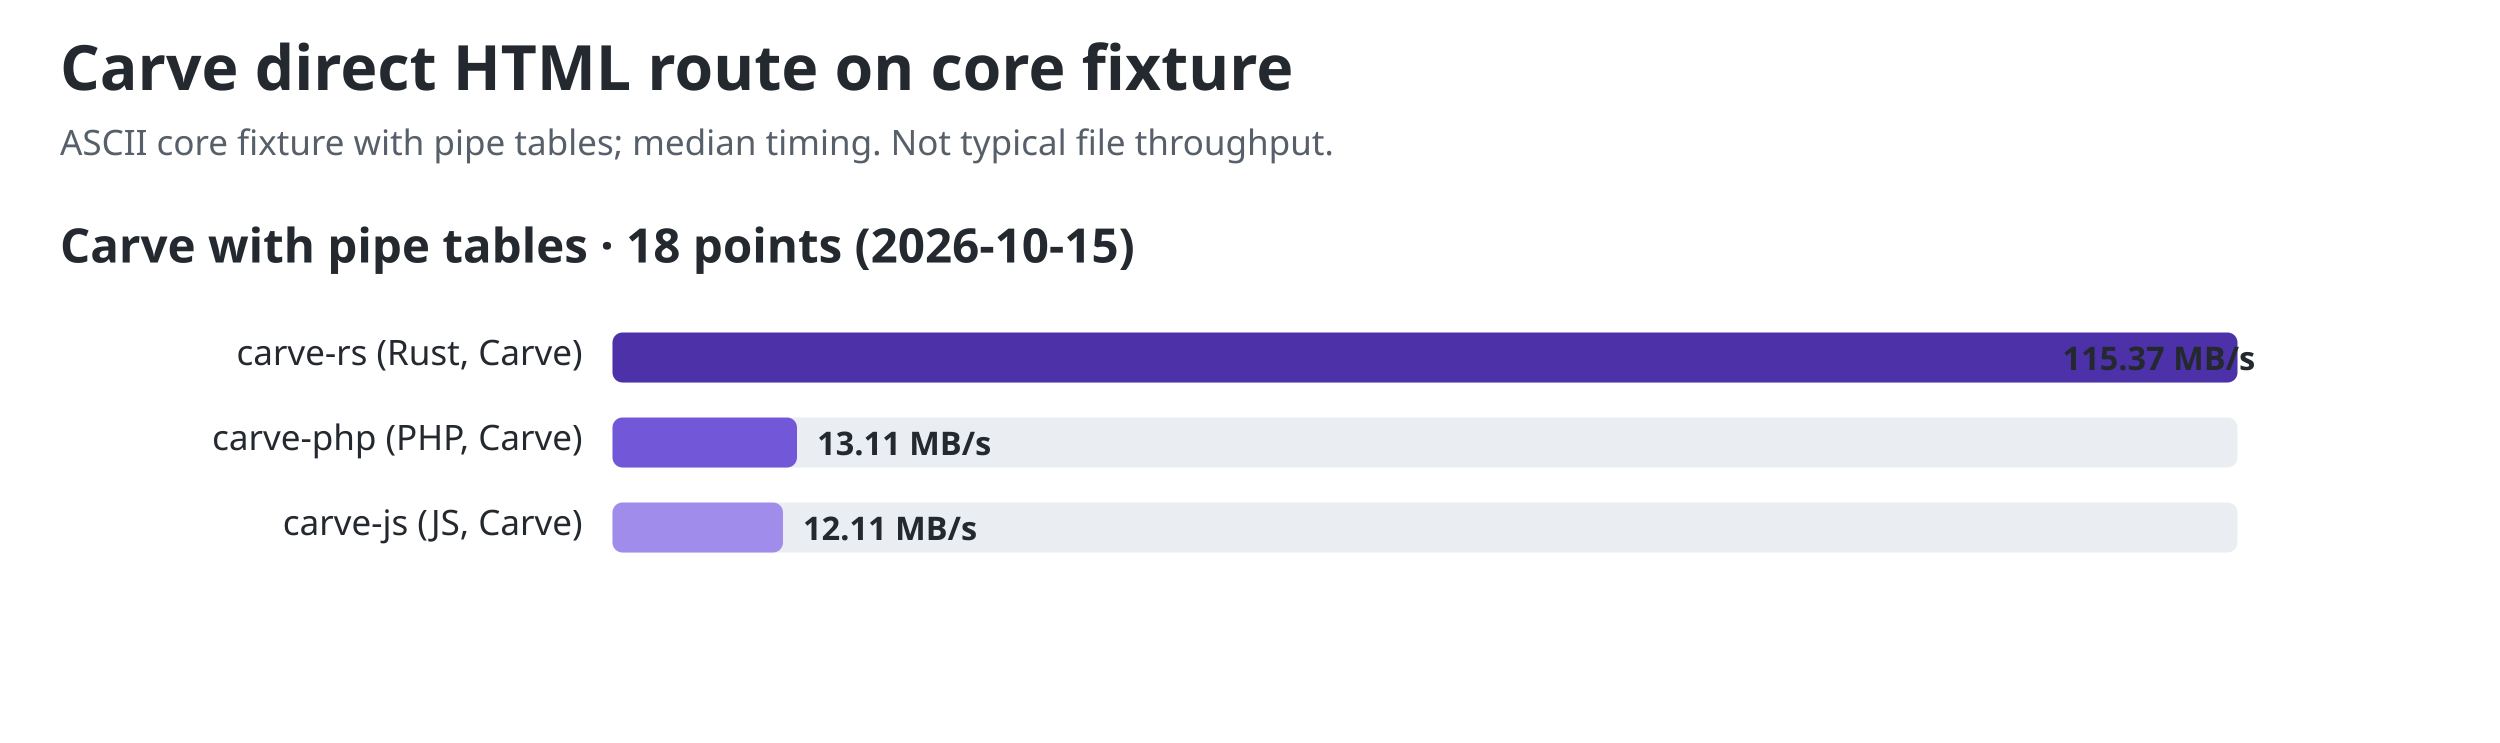
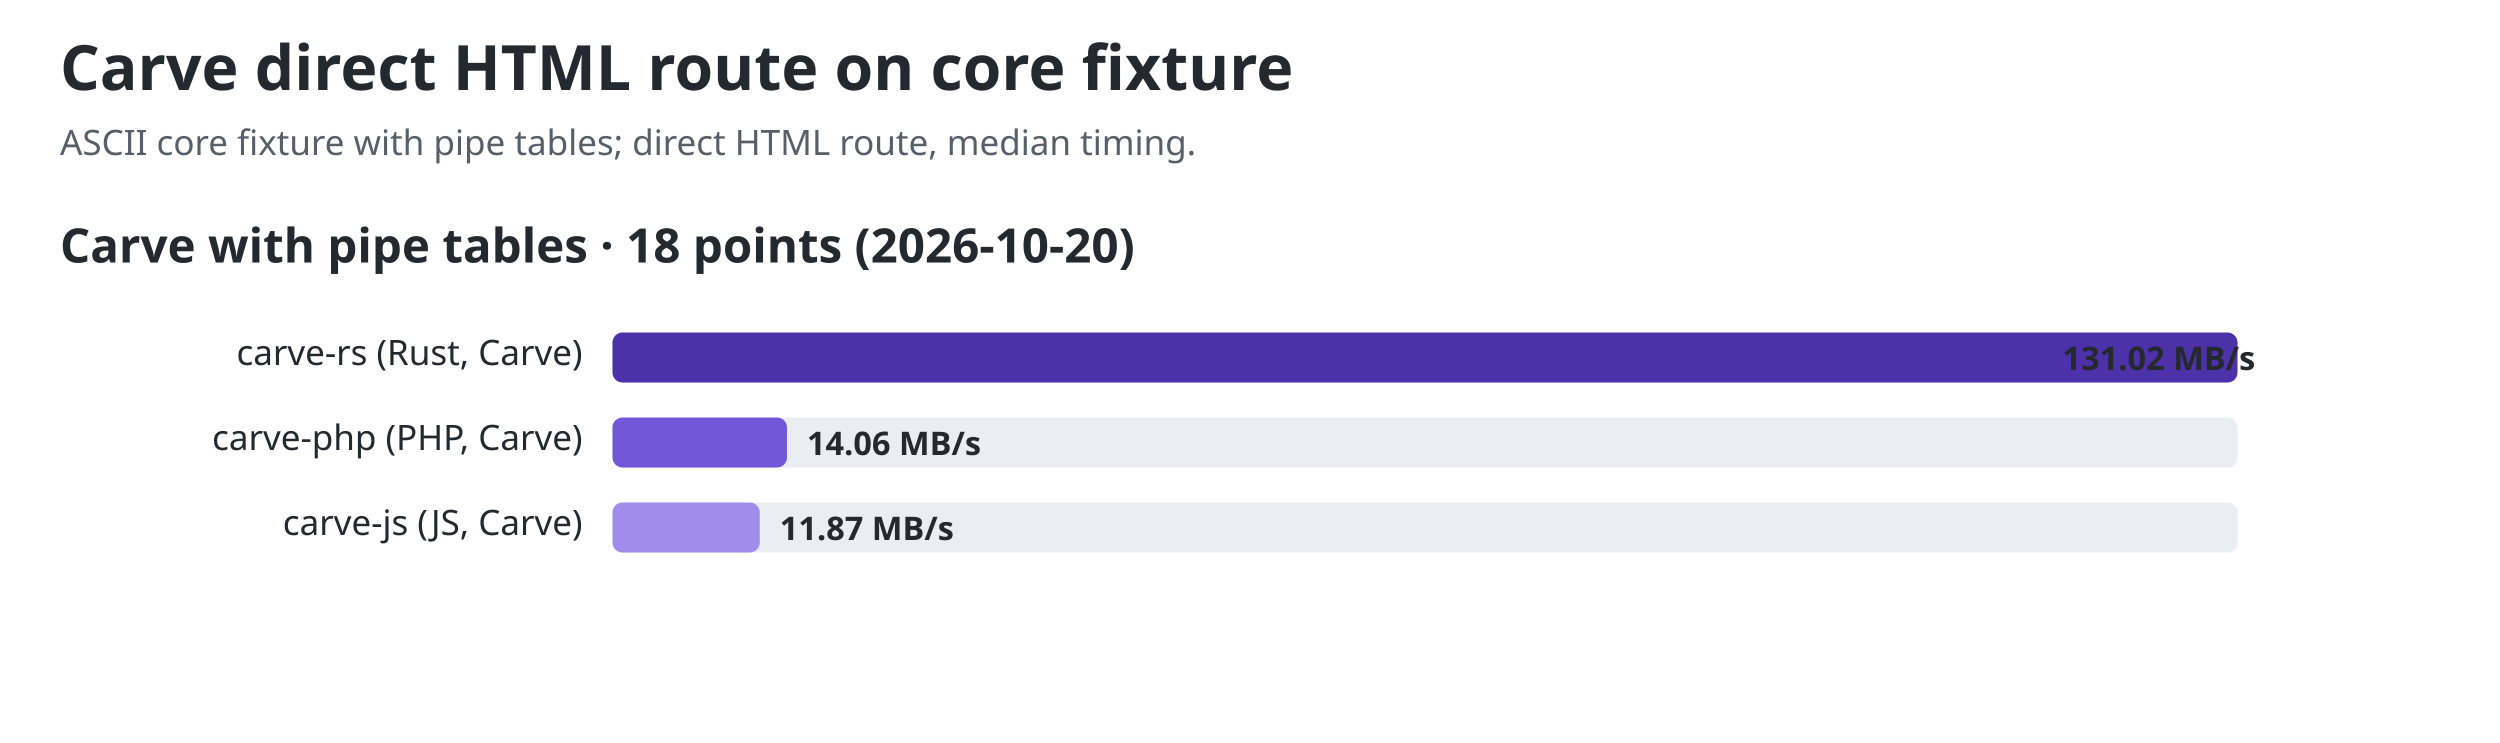
<svg xmlns="http://www.w3.org/2000/svg" width="1000" height="297" viewBox="0 0 1000 297" role="img" aria-labelledby="title desc">
  <style>text{font-family:ui-sans-serif,system-ui,sans-serif;fill:#24292f}.title{font-size:25px;font-weight:700}.sub{font-size:14px;fill:#57606a}.group{font-size:19px;font-weight:650}.label{font-size:14px}.value{font-size:13px;font-weight:650;fill:#24292f}.track{fill:#eaeef2}@media(prefers-color-scheme:dark){text,.value{fill:#f0f6fc}.sub{fill:#8c959f}.track{fill:#30363d}}</style>
  <text id="chart-title" class="title" x="24" y="36">Carve direct HTML route on core fixture</text>
-   <text class="sub" x="24" y="62">ASCII core fixture with pipe tables; median timing. Not typical file throughput.</text>
-   <text class="group" x="24" y="105">Carve with pipe tables · 18 points (2026-10-15)</text>
+   <text class="sub" x="24" y="62">ASCII core fixture with pipe tables; direct HTML route, median timing.</text>
+   <text class="group" x="24" y="105">Carve with pipe tables · 18 points (2026-10-20)</text>
  <text class="label" x="233" y="146" text-anchor="end">carve-rs (Rust, Carve)</text>
  <rect class="track" x="245" y="133" width="650" height="20" rx="4" />
  <rect x="245" y="133" width="650.0" height="20" rx="4" fill="#4c31a8" />
-   <text class="value" x="825" y="148">115.37 MB/s</text>
+   <text class="value" x="825" y="148">131.02 MB/s</text>
  <text class="label" x="233" y="180" text-anchor="end">carve-php (PHP, Carve)</text>
  <rect class="track" x="245" y="167" width="650" height="20" rx="4" />
-   <rect x="245" y="167" width="73.8" height="20" rx="4" fill="#7357d9" />
-   <text class="value" x="326.849" y="182">13.11 MB/s</text>
+   <rect x="245" y="167" width="69.8" height="20" rx="4" fill="#7357d9" />
+   <text class="value" x="322.761" y="182">14.06 MB/s</text>
  <text class="label" x="233" y="214" text-anchor="end">carve-js (JS, Carve)</text>
  <rect class="track" x="245" y="201" width="650" height="20" rx="4" />
-   <rect x="245" y="201" width="68.2" height="20" rx="4" fill="#a08ceb" />
-   <text class="value" x="321.204" y="216">12.11 MB/s</text>
+   <rect x="245" y="201" width="58.9" height="20" rx="4" fill="#a08ceb" />
+   <text class="value" x="311.897" y="216">11.87 MB/s</text>
</svg>
